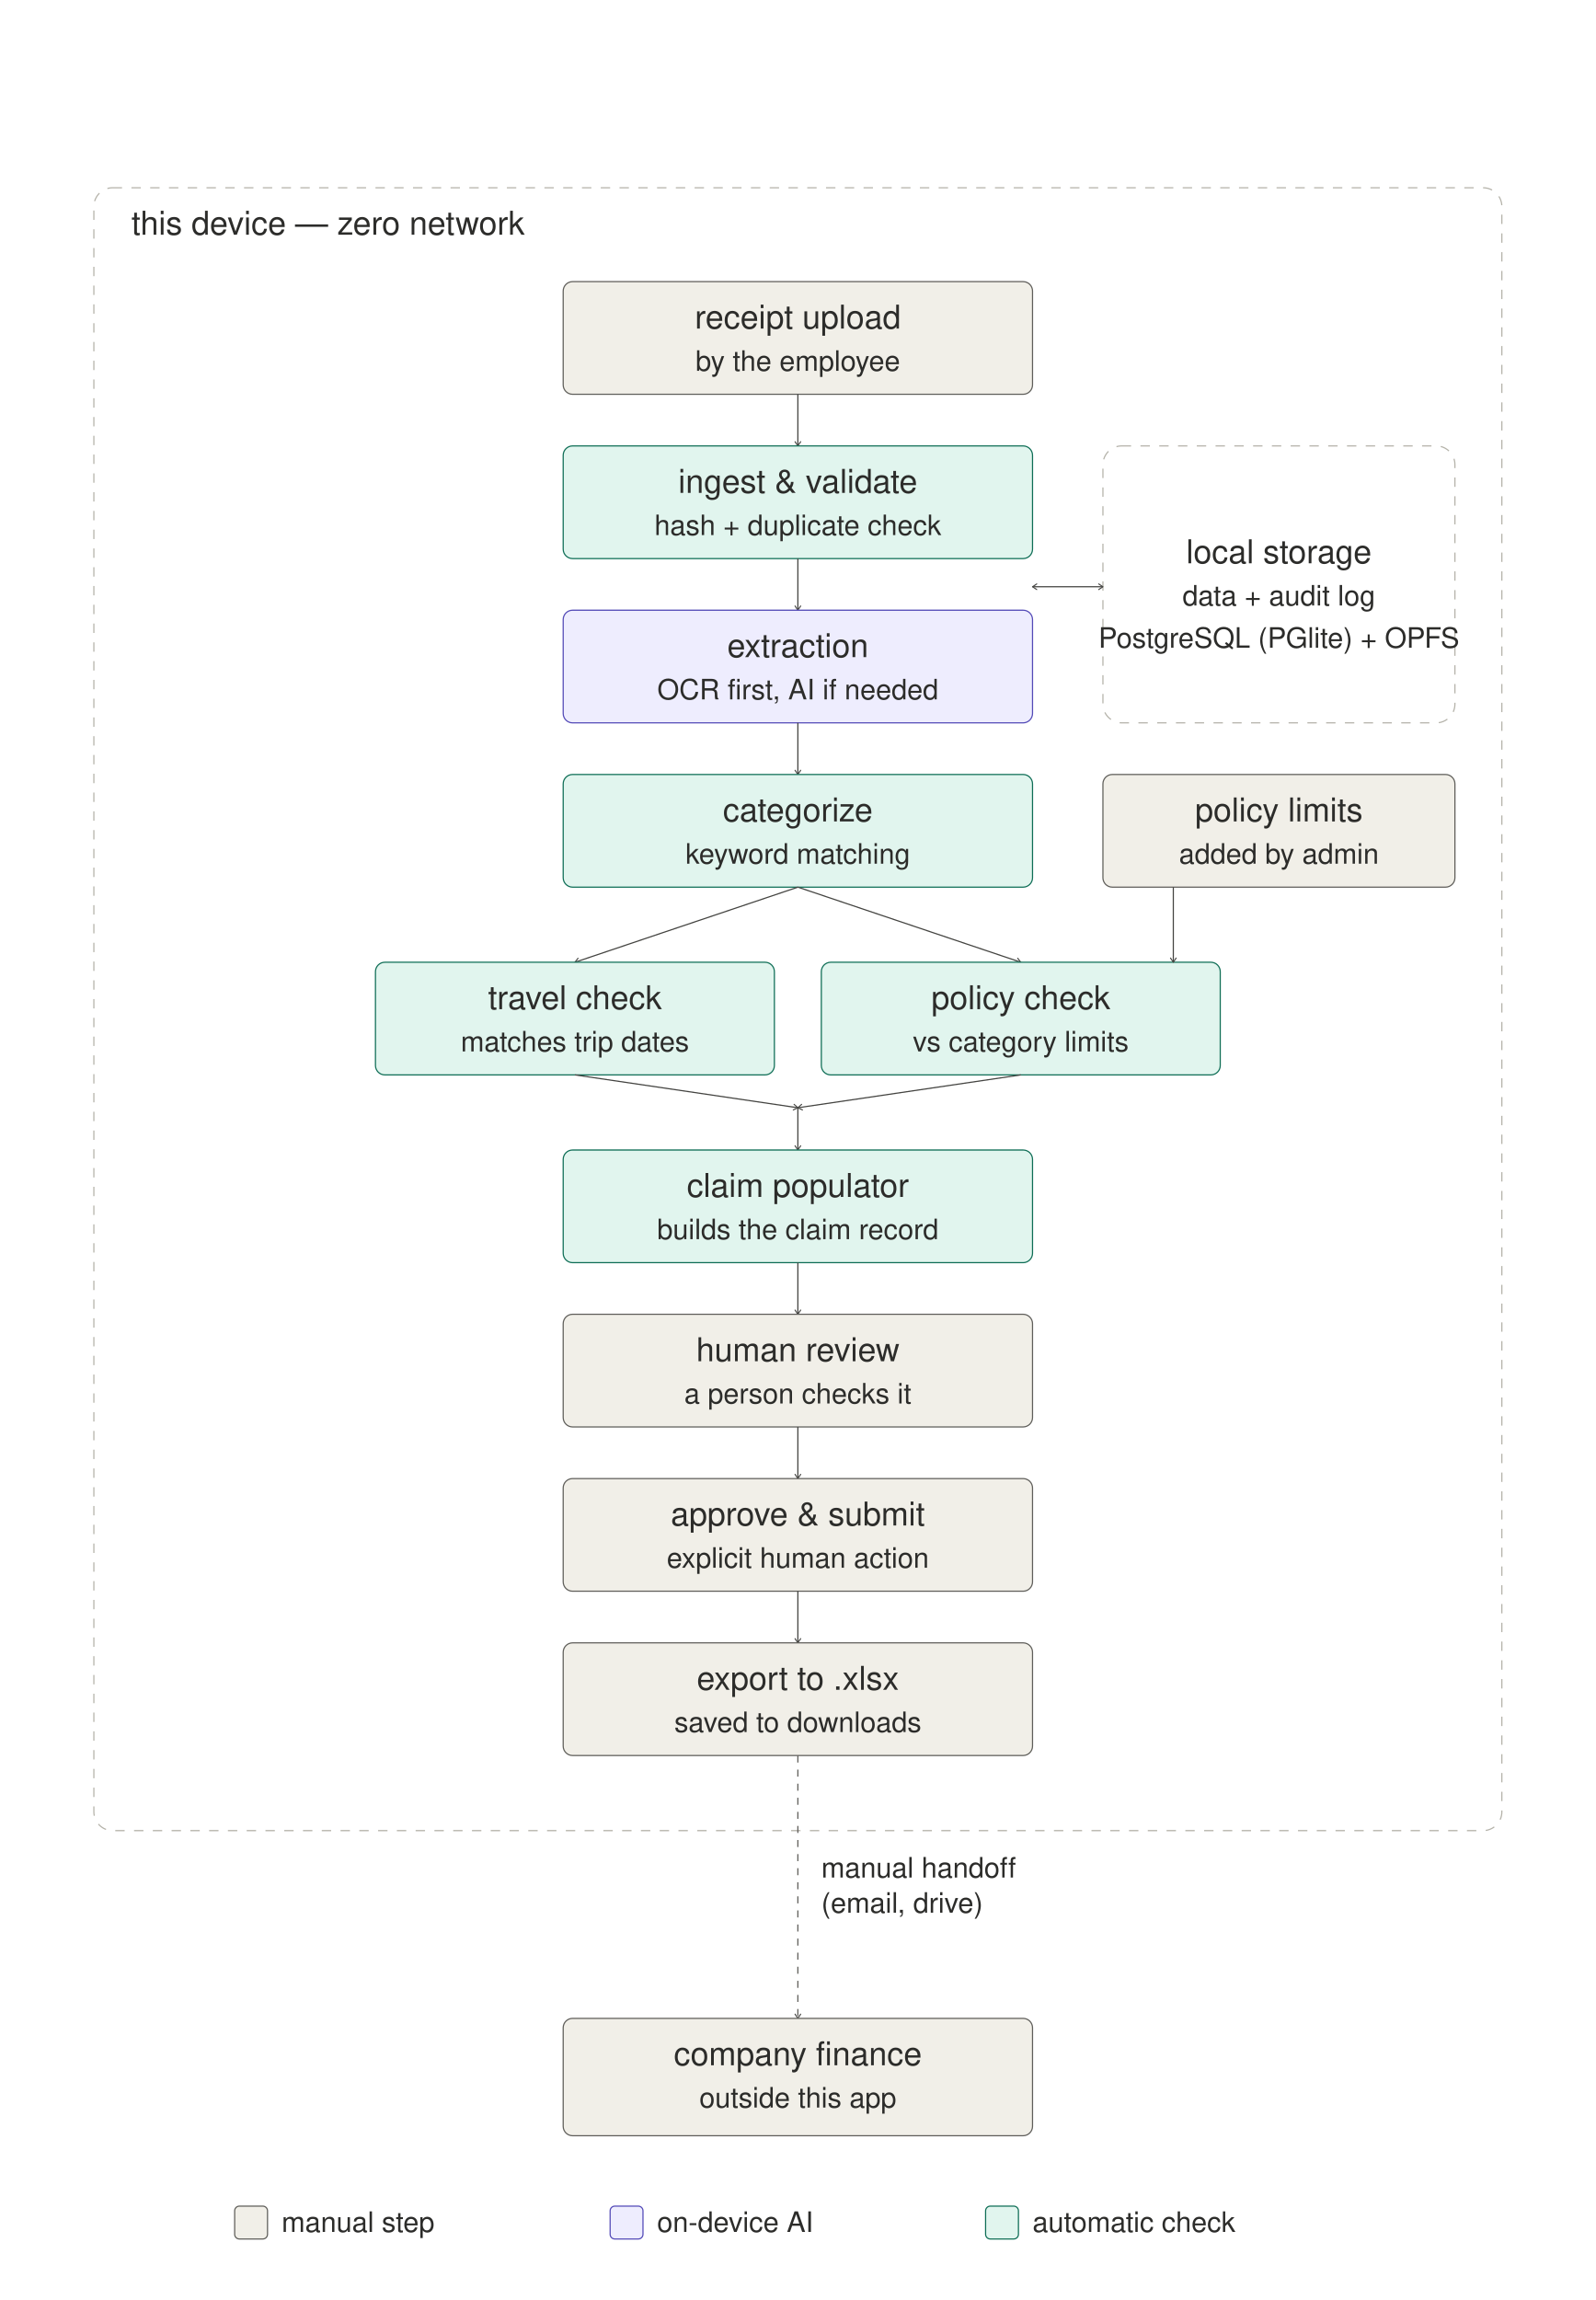
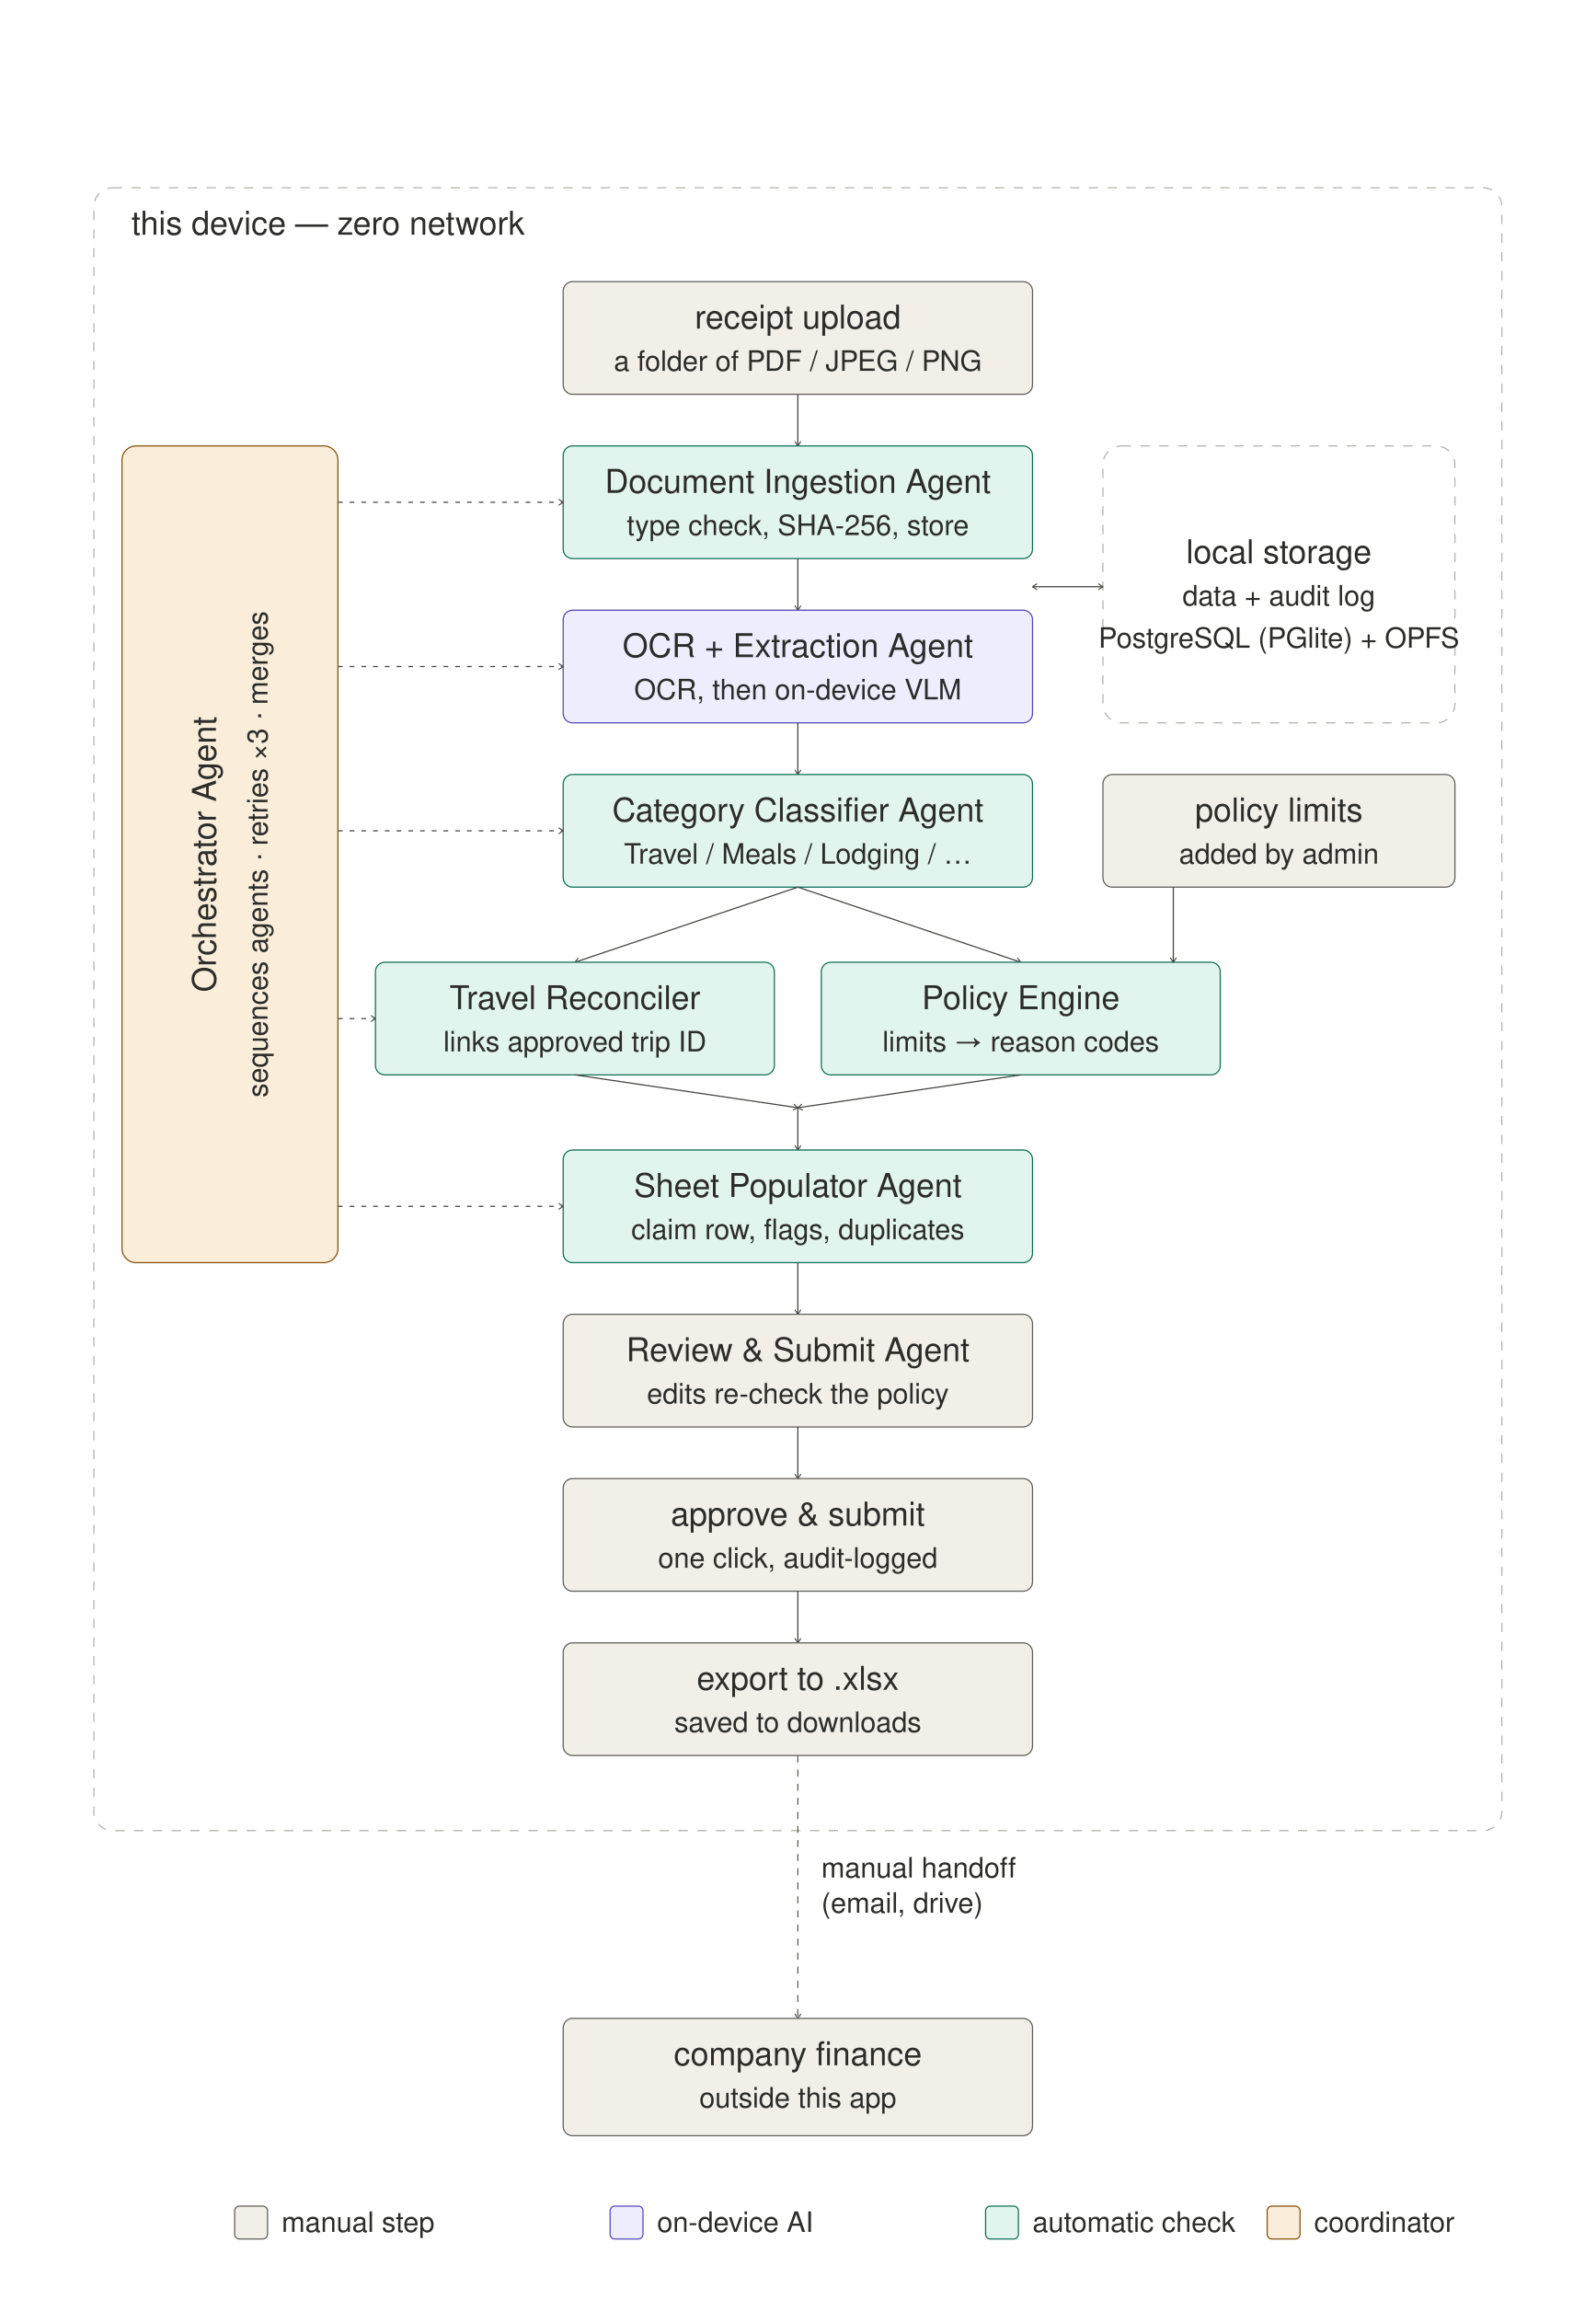
<svg xmlns="http://www.w3.org/2000/svg" width="680" height="980" viewBox="0 0 680 980" role="img">
  <defs>
    <marker id="arrow" viewBox="0 0 10 10" refX="8" refY="5" markerWidth="6" markerHeight="6" orient="auto-start-reverse">
      <path d="M2 1L8 5L2 9" fill="none" stroke="#444441" stroke-width="1.5" stroke-linecap="round" stroke-linejoin="round" />
    </marker>
  </defs>
  <style>
text { font-family: -apple-system, Segoe UI, Helvetica, Arial, sans-serif; fill: #2C2C2A; }
.th { font-size: 14px; font-weight: 500; }
.ts { font-size: 12px; }
.arr { stroke: #444441; stroke-width: 0.5; fill: none; }
.box { stroke-width: 0.5; }
.gray { fill: #F1EFE8; stroke: #5F5E5A; }
.gray text { fill: #444441; }
.purple { fill: #EEEDFE; stroke: #534AB7; }
.purple text { fill: #3C3489; }
.teal { fill: #E1F5EE; stroke: #0F6E56; }
.teal text { fill: #085041; }
+ .orch { fill: #FAEEDA; stroke: #854F0B; }
+ .orch text { fill: #633806; }
.container { fill: none; stroke: #B4B2A9; stroke-width: 0.5; stroke-dasharray: 4 4; }
</style>
  <rect class="container" x="40" y="80" width="600" height="700" rx="8" />
  <text x="56" y="100" class="th">this device — zero network</text>
  <rect class="box gray" x="240" y="120" width="200" height="48" rx="4" />
  <text x="340" y="140" text-anchor="middle" class="th">receipt upload</text>
-   <text x="340" y="158" text-anchor="middle" class="ts">by the employee</text>
+   <text x="340" y="158" text-anchor="middle" class="ts">a folder of PDF / JPEG / PNG</text>
  <line x1="340" y1="168" x2="340" y2="190" class="arr" marker-end="url(#arrow)" />
  <rect class="box teal" x="240" y="190" width="200" height="48" rx="4" />
-   <text x="340" y="210" text-anchor="middle" class="th">ingest &amp; validate</text>
-   <text x="340" y="228" text-anchor="middle" class="ts">hash + duplicate check</text>
+   <text x="340" y="210" text-anchor="middle" class="th">Document Ingestion Agent</text>
+   <text x="340" y="228" text-anchor="middle" class="ts">type check, SHA-256, store</text>
  <line x1="340" y1="238" x2="340" y2="260" class="arr" marker-end="url(#arrow)" />
  <rect class="box purple" x="240" y="260" width="200" height="48" rx="4" />
-   <text x="340" y="280" text-anchor="middle" class="th">extraction</text>
-   <text x="340" y="298" text-anchor="middle" class="ts">OCR first, AI if needed</text>
+   <text x="340" y="280" text-anchor="middle" class="th">OCR + Extraction Agent</text>
+   <text x="340" y="298" text-anchor="middle" class="ts">OCR, then on-device VLM</text>
  <line x1="340" y1="308" x2="340" y2="330" class="arr" marker-end="url(#arrow)" />
  <rect class="box teal" x="240" y="330" width="200" height="48" rx="4" />
-   <text x="340" y="350" text-anchor="middle" class="th">categorize</text>
-   <text x="340" y="368" text-anchor="middle" class="ts">keyword matching</text>
+   <text x="340" y="350" text-anchor="middle" class="th">Category Classifier Agent</text>
+   <text x="340" y="368" text-anchor="middle" class="ts">Travel / Meals / Lodging / …</text>
  <line x1="340" y1="378" x2="245" y2="410" class="arr" marker-end="url(#arrow)" />
  <line x1="340" y1="378" x2="435" y2="410" class="arr" marker-end="url(#arrow)" />
  <rect class="box teal" x="160" y="410" width="170" height="48" rx="4" />
-   <text x="245" y="430" text-anchor="middle" class="th">travel check</text>
-   <text x="245" y="448" text-anchor="middle" class="ts">matches trip dates</text>
+   <text x="245" y="430" text-anchor="middle" class="th">Travel Reconciler</text>
+   <text x="245" y="448" text-anchor="middle" class="ts">links approved trip ID</text>
  <rect class="box teal" x="350" y="410" width="170" height="48" rx="4" />
-   <text x="435" y="430" text-anchor="middle" class="th">policy check</text>
-   <text x="435" y="448" text-anchor="middle" class="ts">vs category limits</text>
+   <text x="435" y="430" text-anchor="middle" class="th">Policy Engine</text>
+   <text x="435" y="448" text-anchor="middle" class="ts">limits → reason codes</text>
  <line x1="245" y1="458" x2="340" y2="472" class="arr" marker-end="url(#arrow)" />
  <line x1="435" y1="458" x2="340" y2="472" class="arr" marker-end="url(#arrow)" />
  <line x1="340" y1="472" x2="340" y2="490" class="arr" marker-end="url(#arrow)" />
  <rect class="box teal" x="240" y="490" width="200" height="48" rx="4" />
-   <text x="340" y="510" text-anchor="middle" class="th">claim populator</text>
-   <text x="340" y="528" text-anchor="middle" class="ts">builds the claim record</text>
+   <text x="340" y="510" text-anchor="middle" class="th">Sheet Populator Agent</text>
+   <text x="340" y="528" text-anchor="middle" class="ts">claim row, flags, duplicates</text>
  <line x1="340" y1="538" x2="340" y2="560" class="arr" marker-end="url(#arrow)" />
  <rect class="box gray" x="240" y="560" width="200" height="48" rx="4" />
-   <text x="340" y="580" text-anchor="middle" class="th">human review</text>
-   <text x="340" y="598" text-anchor="middle" class="ts">a person checks it</text>
+   <text x="340" y="580" text-anchor="middle" class="th">Review &amp; Submit Agent</text>
+   <text x="340" y="598" text-anchor="middle" class="ts">edits re-check the policy</text>
  <line x1="340" y1="608" x2="340" y2="630" class="arr" marker-end="url(#arrow)" />
  <rect class="box gray" x="240" y="630" width="200" height="48" rx="4" />
  <text x="340" y="650" text-anchor="middle" class="th">approve &amp; submit</text>
-   <text x="340" y="668" text-anchor="middle" class="ts">explicit human action</text>
+   <text x="340" y="668" text-anchor="middle" class="ts">one click, audit-logged</text>
  <line x1="340" y1="678" x2="340" y2="700" class="arr" marker-end="url(#arrow)" />
  <rect class="box gray" x="240" y="700" width="200" height="48" rx="4" />
  <text x="340" y="720" text-anchor="middle" class="th">export to .xlsx</text>
  <text x="340" y="738" text-anchor="middle" class="ts">saved to downloads</text>
+   <rect class="box orch" x="52" y="190" width="92" height="348" rx="6" />
+   <text transform="rotate(-90 92 364)" x="92" y="364" text-anchor="middle" class="th">Orchestrator Agent</text>
+   <text transform="rotate(-90 114 364)" x="114" y="364" text-anchor="middle" class="ts">sequences agents · retries ×3 · merges</text>
+   <line x1="144" y1="214" x2="240" y2="214" class="arr" stroke-dasharray="2 3" marker-end="url(#arrow)" />
+   <line x1="144" y1="284" x2="240" y2="284" class="arr" stroke-dasharray="2 3" marker-end="url(#arrow)" />
+   <line x1="144" y1="354" x2="240" y2="354" class="arr" stroke-dasharray="2 3" marker-end="url(#arrow)" />
+   <line x1="144" y1="434" x2="160" y2="434" class="arr" stroke-dasharray="2 3" marker-end="url(#arrow)" />
+   <line x1="144" y1="514" x2="240" y2="514" class="arr" stroke-dasharray="2 3" marker-end="url(#arrow)" />
  <rect class="container" x="470" y="190" width="150" height="118" rx="8" />
  <text x="545" y="240" text-anchor="middle" class="th">local storage</text>
  <text x="545" y="258" text-anchor="middle" class="ts">data + audit log</text>
  <text x="545" y="276" text-anchor="middle" class="ts">PostgreSQL (PGlite) + OPFS</text>
  <line x1="440" y1="250" x2="470" y2="250" class="arr" marker-start="url(#arrow)" marker-end="url(#arrow)" />
  <rect class="box gray" x="470" y="330" width="150" height="48" rx="4" />
  <text x="545" y="350" text-anchor="middle" class="th">policy limits</text>
  <text x="545" y="368" text-anchor="middle" class="ts">added by admin</text>
  <line x1="500" y1="378" x2="500" y2="410" class="arr" marker-end="url(#arrow)" />
  <line x1="340" y1="748" x2="340" y2="860" stroke="#5F5E5A" stroke-width="0.5" stroke-dasharray="3 3" marker-end="url(#arrow)" />
  <text x="350" y="800" class="ts">manual handoff</text>
  <text x="350" y="815" class="ts">(email, drive)</text>
  <rect class="box gray" x="240" y="860" width="200" height="50" rx="4" />
  <text x="340" y="880" text-anchor="middle" class="th">company finance</text>
  <text x="340" y="898" text-anchor="middle" class="ts">outside this app</text>
  <rect x="100" y="940" width="14" height="14" rx="2" class="box gray" />
  <text x="120" y="951" class="ts">manual step</text>
  <rect x="260" y="940" width="14" height="14" rx="2" class="box purple" />
  <text x="280" y="951" class="ts">on-device AI</text>
  <rect x="420" y="940" width="14" height="14" rx="2" class="box teal" />
  <text x="440" y="951" class="ts">automatic check</text>
+   <rect x="540" y="940" width="14" height="14" rx="2" class="box orch" />
+   <text x="560" y="951" class="ts">coordinator</text>
</svg>
